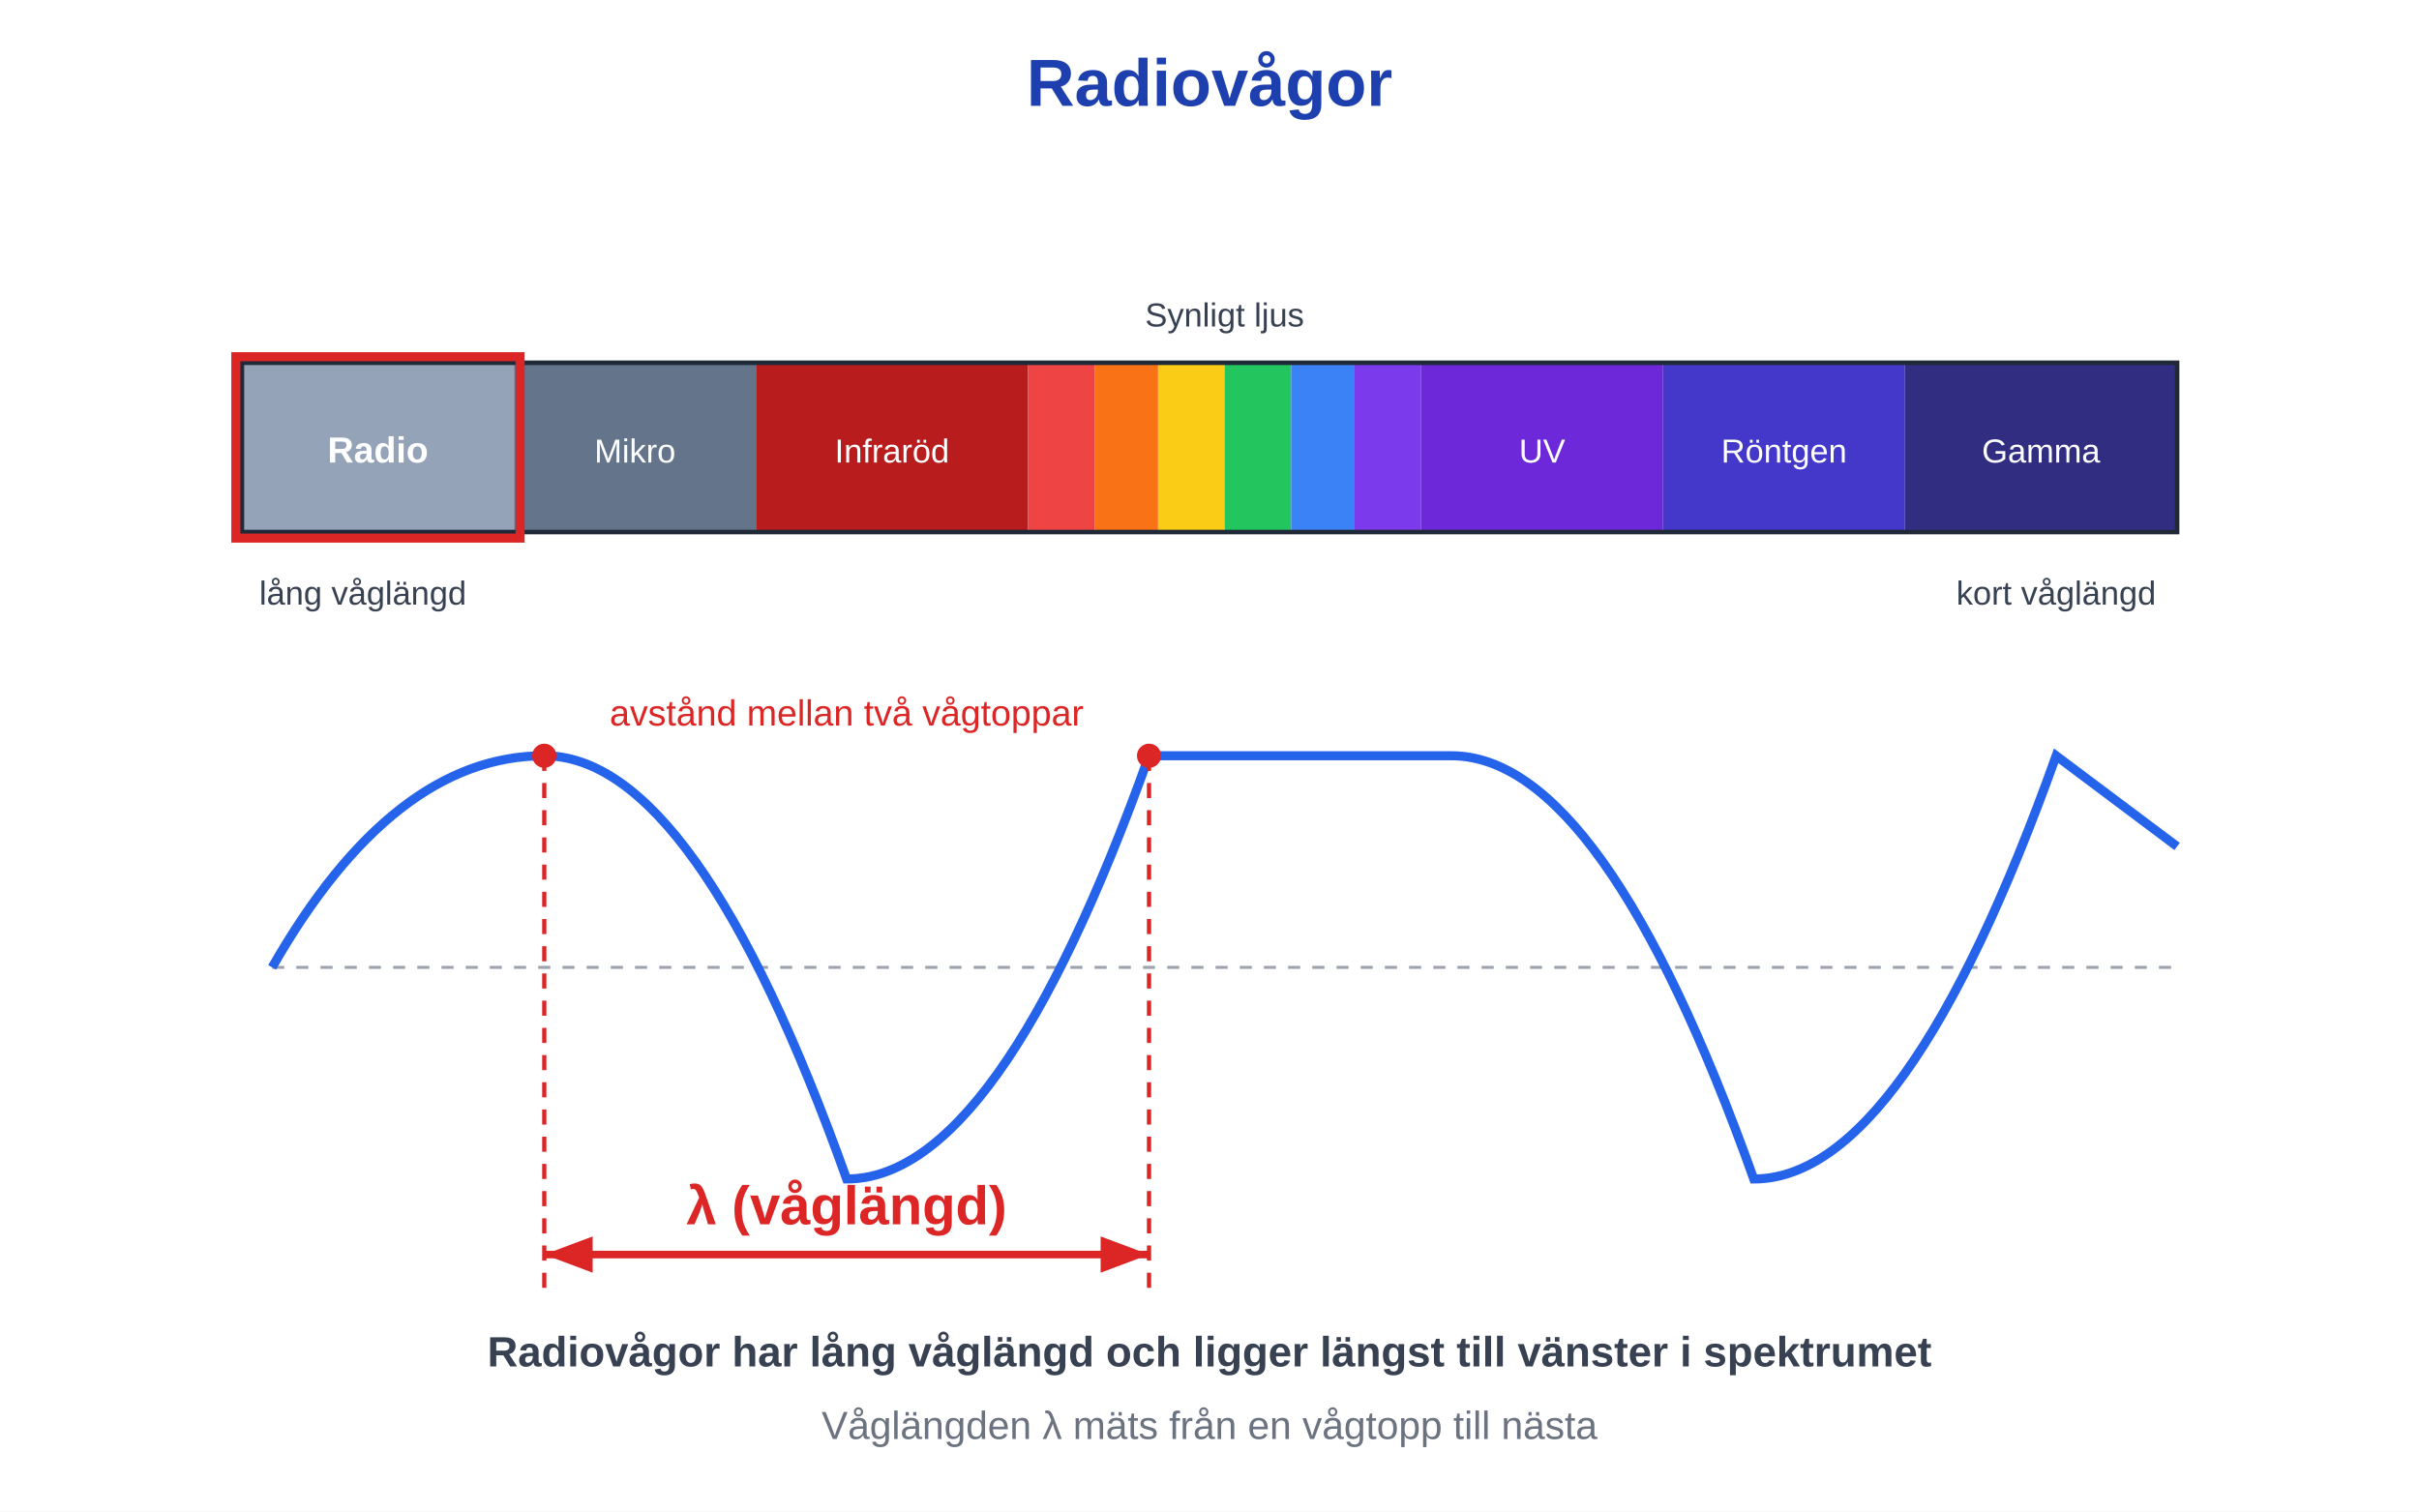
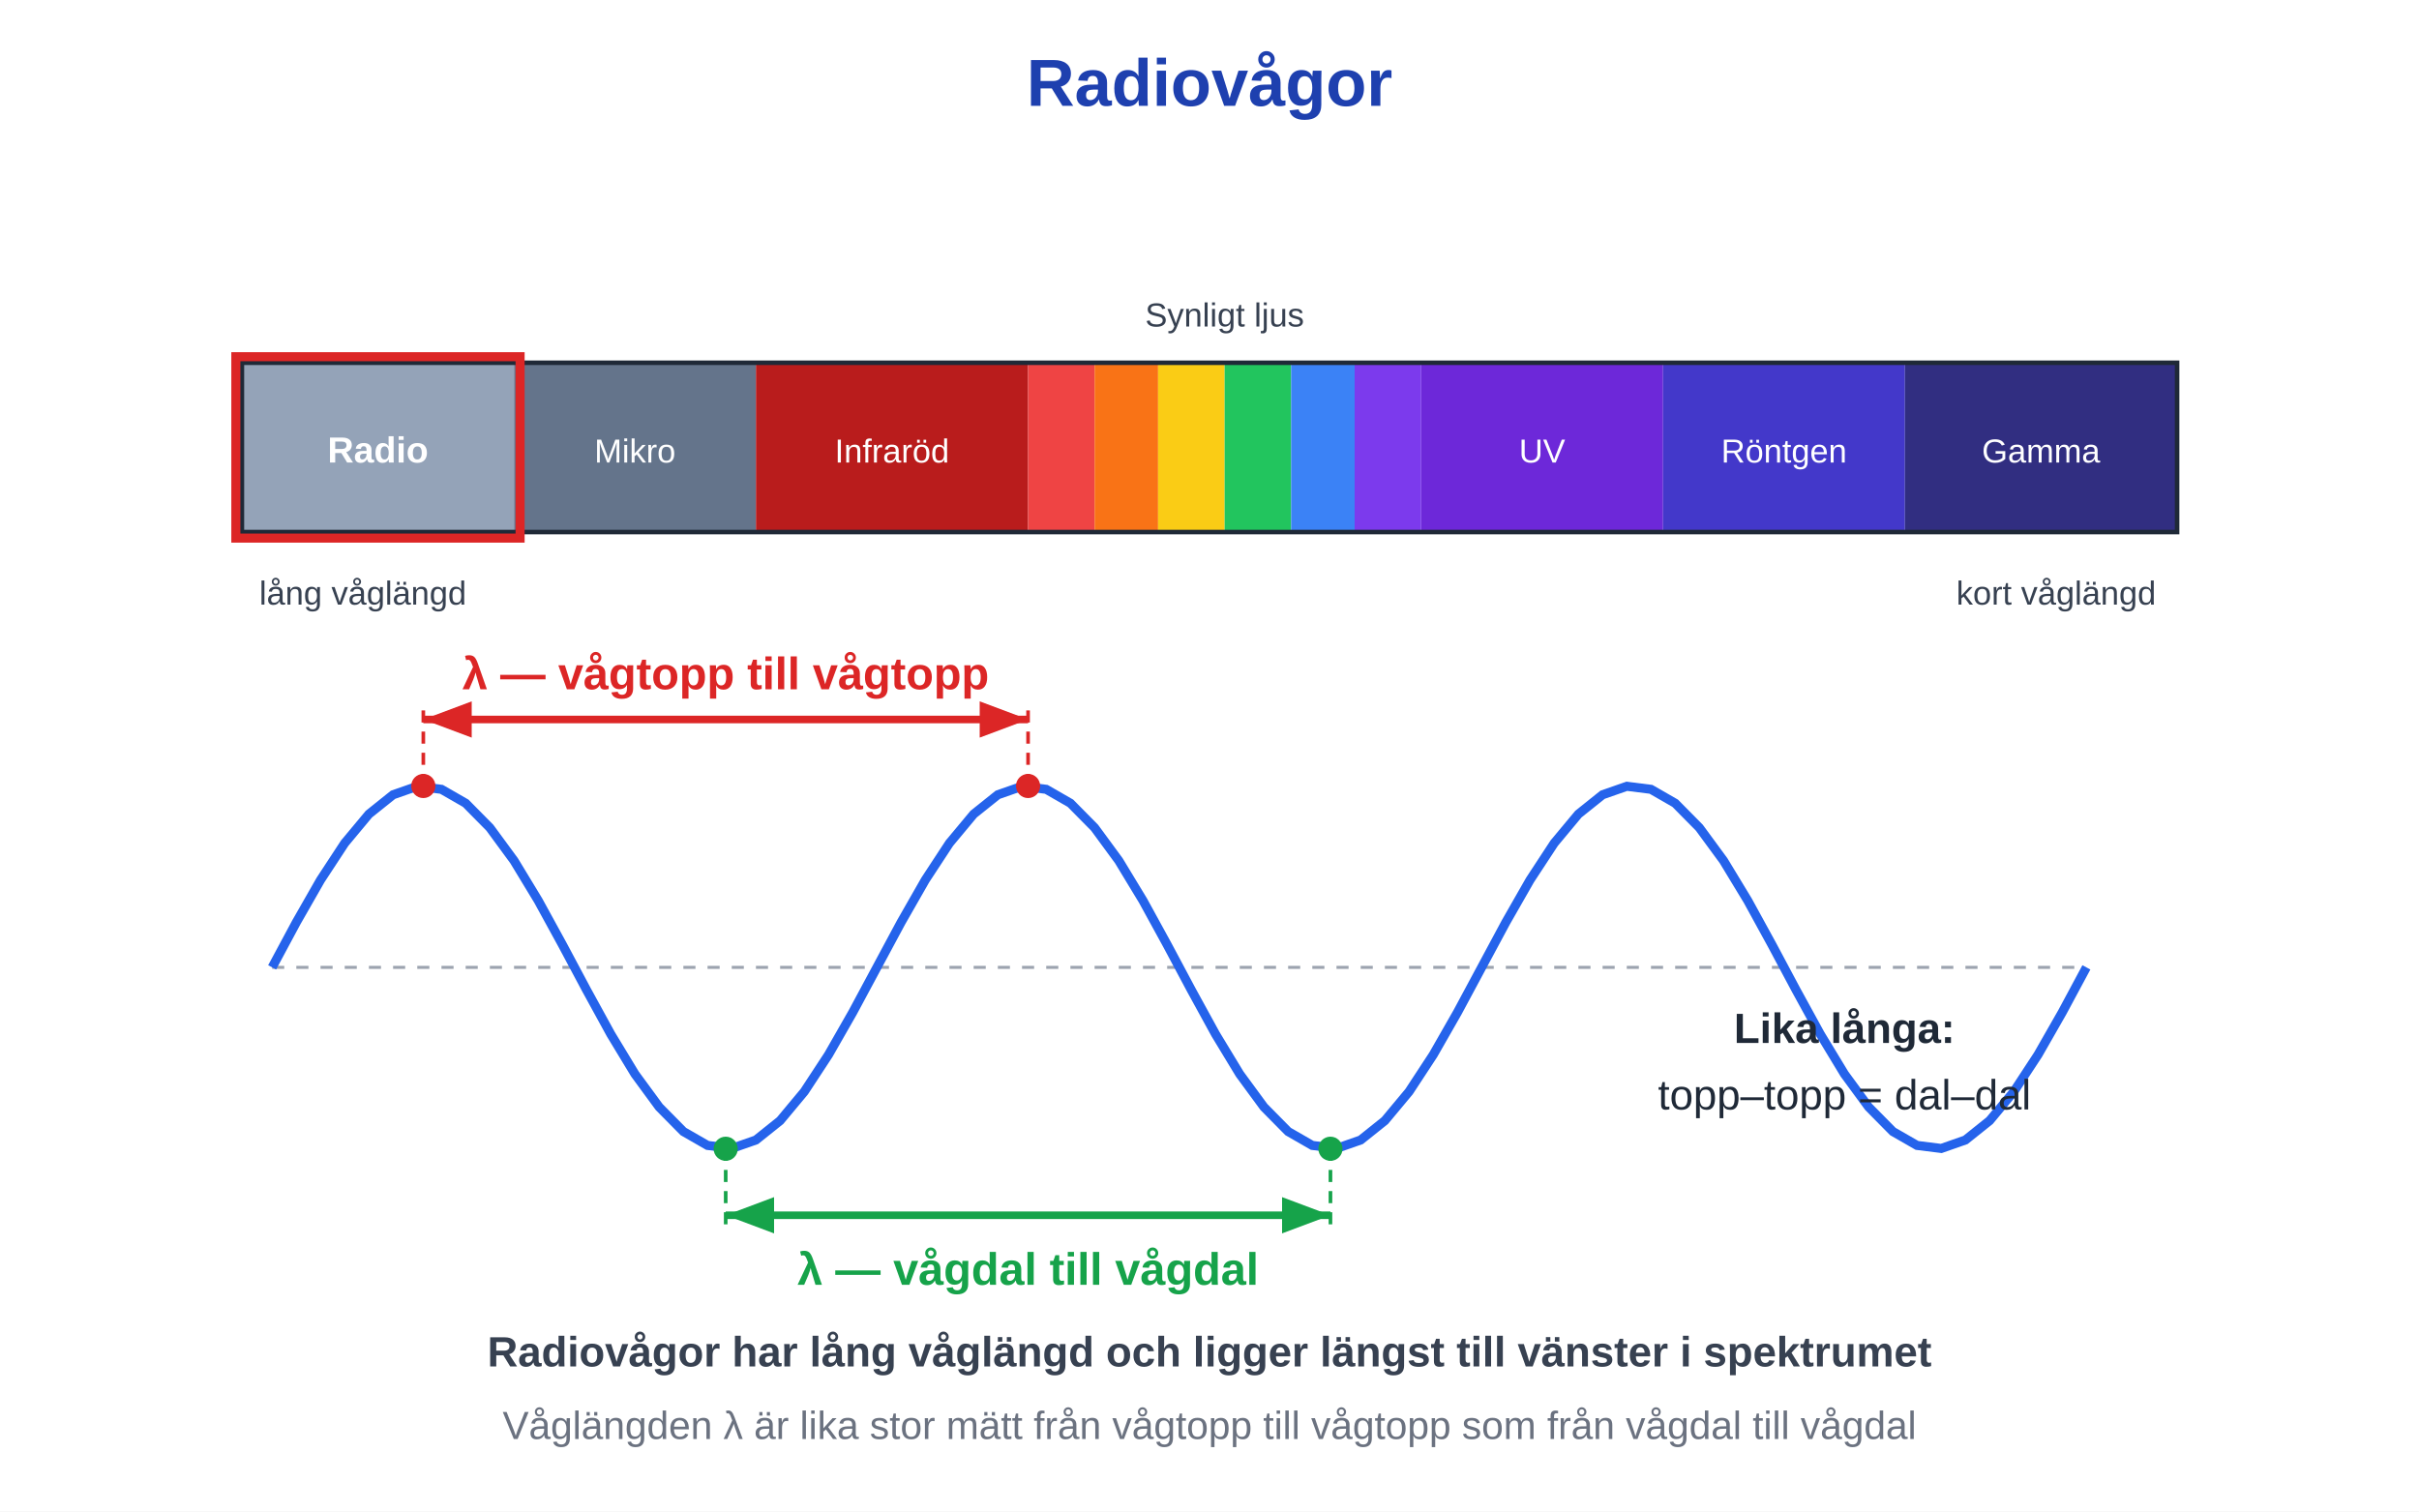
<svg xmlns="http://www.w3.org/2000/svg" viewBox="0 0 800 500" width="800" height="500">
  <rect width="800" height="500" fill="white" />
  <text x="400" y="35" font-family="Arial,sans-serif" font-size="22" fill="#1e40af" text-anchor="middle" font-weight="bold">Radiovågor</text>
  <rect x="80" y="120" width="90" height="56" fill="#94a3b8" />
  <rect x="170" y="120" width="80" height="56" fill="#64748b" />
  <rect x="250" y="120" width="90" height="56" fill="#b91c1c" />
  <rect x="340" y="120" width="22" height="56" fill="#ef4444" />
  <rect x="362" y="120" width="21" height="56" fill="#f97316" />
  <rect x="383" y="120" width="22" height="56" fill="#facc15" />
  <rect x="405" y="120" width="22" height="56" fill="#22c55e" />
  <rect x="427" y="120" width="21" height="56" fill="#3b82f6" />
  <rect x="448" y="120" width="22" height="56" fill="#7c3aed" />
  <rect x="470" y="120" width="80" height="56" fill="#6d28d9" />
  <rect x="550" y="120" width="80" height="56" fill="#4338ca" />
  <rect x="630" y="120" width="90" height="56" fill="#312e81" />
  <rect x="80" y="120" width="640" height="56" fill="none" stroke="#1f2937" stroke-width="1.5" />
  <text x="125" y="153" font-family="Arial,sans-serif" font-size="12" fill="white" text-anchor="middle" font-weight="bold">Radio</text>
  <text x="210" y="153" font-family="Arial,sans-serif" font-size="11" fill="white" text-anchor="middle">Mikro</text>
  <text x="295" y="153" font-family="Arial,sans-serif" font-size="11" fill="white" text-anchor="middle">Infraröd</text>
  <text x="405" y="108" font-family="Arial,sans-serif" font-size="11" fill="#374151" text-anchor="middle">Synligt ljus</text>
  <text x="510" y="153" font-family="Arial,sans-serif" font-size="11" fill="white" text-anchor="middle">UV</text>
  <text x="590" y="153" font-family="Arial,sans-serif" font-size="11" fill="white" text-anchor="middle">Röntgen</text>
  <text x="675" y="153" font-family="Arial,sans-serif" font-size="11" fill="white" text-anchor="middle">Gamma</text>
  <text x="120" y="200" font-family="Arial,sans-serif" font-size="11" fill="#374151" text-anchor="middle">lång våglängd</text>
  <text x="680" y="200" font-family="Arial,sans-serif" font-size="11" fill="#374151" text-anchor="middle">kort våglängd</text>
  <rect x="78" y="118" width="94" height="60" fill="none" stroke="#dc2626" stroke-width="3" />
-   <line x1="90" y1="320" x2="720" y2="320" stroke="#9ca3af" stroke-width="1" stroke-dasharray="4,4" />
-   <path d="M 90 320          Q 130 250 180 250 Q 230 250 280 390 Q 330 390 380 250          Q 430 250 480 250 Q 530 250 580 390 Q 630 390 680 250          L 720 280" fill="none" stroke="#2563eb" stroke-width="3" />
-   <line x1="180" y1="250" x2="180" y2="430" stroke="#dc2626" stroke-width="1.4" stroke-dasharray="5,4" />
-   <line x1="380" y1="250" x2="380" y2="430" stroke="#dc2626" stroke-width="1.4" stroke-dasharray="5,4" />
-   <line x1="180" y1="415" x2="380" y2="415" stroke="#dc2626" stroke-width="2.5" />
-   <polygon points="180,415 196,409 196,421" fill="#dc2626" />
-   <polygon points="380,415 364,409 364,421" fill="#dc2626" />
-   <text x="280" y="405" font-family="Arial,sans-serif" font-size="18" fill="#dc2626" text-anchor="middle" font-weight="bold">λ (våglängd)</text>
-   <circle cx="180" cy="250" r="4" fill="#dc2626" />
-   <circle cx="380" cy="250" r="4" fill="#dc2626" />
-   <text x="280" y="240" font-family="Arial,sans-serif" font-size="12" fill="#dc2626" text-anchor="middle">avstånd mellan två vågtoppar</text>
+   <line x1="90" y1="320" x2="690" y2="320" stroke="#9ca3af" stroke-width="1" stroke-dasharray="4,4" />
+   <path d="M 90,320.0 L 98,305.1 L 106,291.1 L 114,278.9 L 122,269.3 L 130,262.9 L 138,260.1 L 146,261.1 L 154,265.7 L 162,273.8 L 170,284.7 L 178,297.9 L 186,312.5 L 194,327.5 L 202,342.1 L 210,355.3 L 218,366.2 L 226,374.3 L 234,378.9 L 242,379.9 L 250,377.1 L 258,370.7 L 266,361.1 L 274,348.9 L 282,334.9 L 290,320.0 L 298,305.1 L 306,291.1 L 314,278.9 L 322,269.3 L 330,262.9 L 338,260.1 L 346,261.1 L 354,265.7 L 362,273.8 L 370,284.7 L 378,297.9 L 386,312.5 L 394,327.5 L 402,342.1 L 410,355.3 L 418,366.2 L 426,374.3 L 434,378.9 L 442,379.9 L 450,377.1 L 458,370.7 L 466,361.1 L 474,348.9 L 482,334.9 L 490,320.0 L 498,305.1 L 506,291.1 L 514,278.9 L 522,269.3 L 530,262.9 L 538,260.1 L 546,261.1 L 554,265.7 L 562,273.8 L 570,284.7 L 578,297.9 L 586,312.5 L 594,327.5 L 602,342.1 L 610,355.3 L 618,366.2 L 626,374.3 L 634,378.9 L 642,379.9 L 650,377.1 L 658,370.7 L 666,361.1 L 674,348.9 L 682,334.9 L 690,320.0" fill="none" stroke="#2563eb" stroke-width="3" />
+   <circle cx="140" cy="260" r="4" fill="#dc2626" />
+   <circle cx="340" cy="260" r="4" fill="#dc2626" />
+   <line x1="140" y1="260" x2="140" y2="232" stroke="#dc2626" stroke-width="1.2" stroke-dasharray="4,3" />
+   <line x1="340" y1="260" x2="340" y2="232" stroke="#dc2626" stroke-width="1.2" stroke-dasharray="4,3" />
+   <line x1="140" y1="238" x2="340" y2="238" stroke="#dc2626" stroke-width="2.5" />
+   <polygon points="140,238 156,232 156,244" fill="#dc2626" />
+   <polygon points="340,238 324,232 324,244" fill="#dc2626" />
+   <text x="240" y="228" font-family="Arial,sans-serif" font-size="15" fill="#dc2626" text-anchor="middle" font-weight="bold">λ — vågtopp till vågtopp</text>
+   <circle cx="240" cy="380" r="4" fill="#16a34a" />
+   <circle cx="440" cy="380" r="4" fill="#16a34a" />
+   <line x1="240" y1="380" x2="240" y2="408" stroke="#16a34a" stroke-width="1.2" stroke-dasharray="4,3" />
+   <line x1="440" y1="380" x2="440" y2="408" stroke="#16a34a" stroke-width="1.2" stroke-dasharray="4,3" />
+   <line x1="240" y1="402" x2="440" y2="402" stroke="#16a34a" stroke-width="2.5" />
+   <polygon points="240,402 256,396 256,408" fill="#16a34a" />
+   <polygon points="440,402 424,396 424,408" fill="#16a34a" />
+   <text x="340" y="425" font-family="Arial,sans-serif" font-size="15" fill="#16a34a" text-anchor="middle" font-weight="bold">λ — vågdal till vågdal</text>
+   <text x="610" y="345" font-family="Arial,sans-serif" font-size="14" fill="#1f2937" text-anchor="middle" font-weight="bold">Lika långa:</text>
+   <text x="610" y="367" font-family="Arial,sans-serif" font-size="14" fill="#1f2937" text-anchor="middle">topp–topp = dal–dal</text>
  <text x="400" y="452" font-family="Arial,sans-serif" font-size="14" fill="#374151" text-anchor="middle" font-weight="bold">Radiovågor har lång våglängd och ligger längst till vänster i spektrumet</text>
-   <text x="400" y="476" font-family="Arial,sans-serif" font-size="13" fill="#6b7280" text-anchor="middle">Våglängden λ mäts från en vågtopp till nästa</text>
+   <text x="400" y="476" font-family="Arial,sans-serif" font-size="13" fill="#6b7280" text-anchor="middle">Våglängden λ är lika stor mätt från vågtopp till vågtopp som från vågdal till vågdal</text>
</svg>
